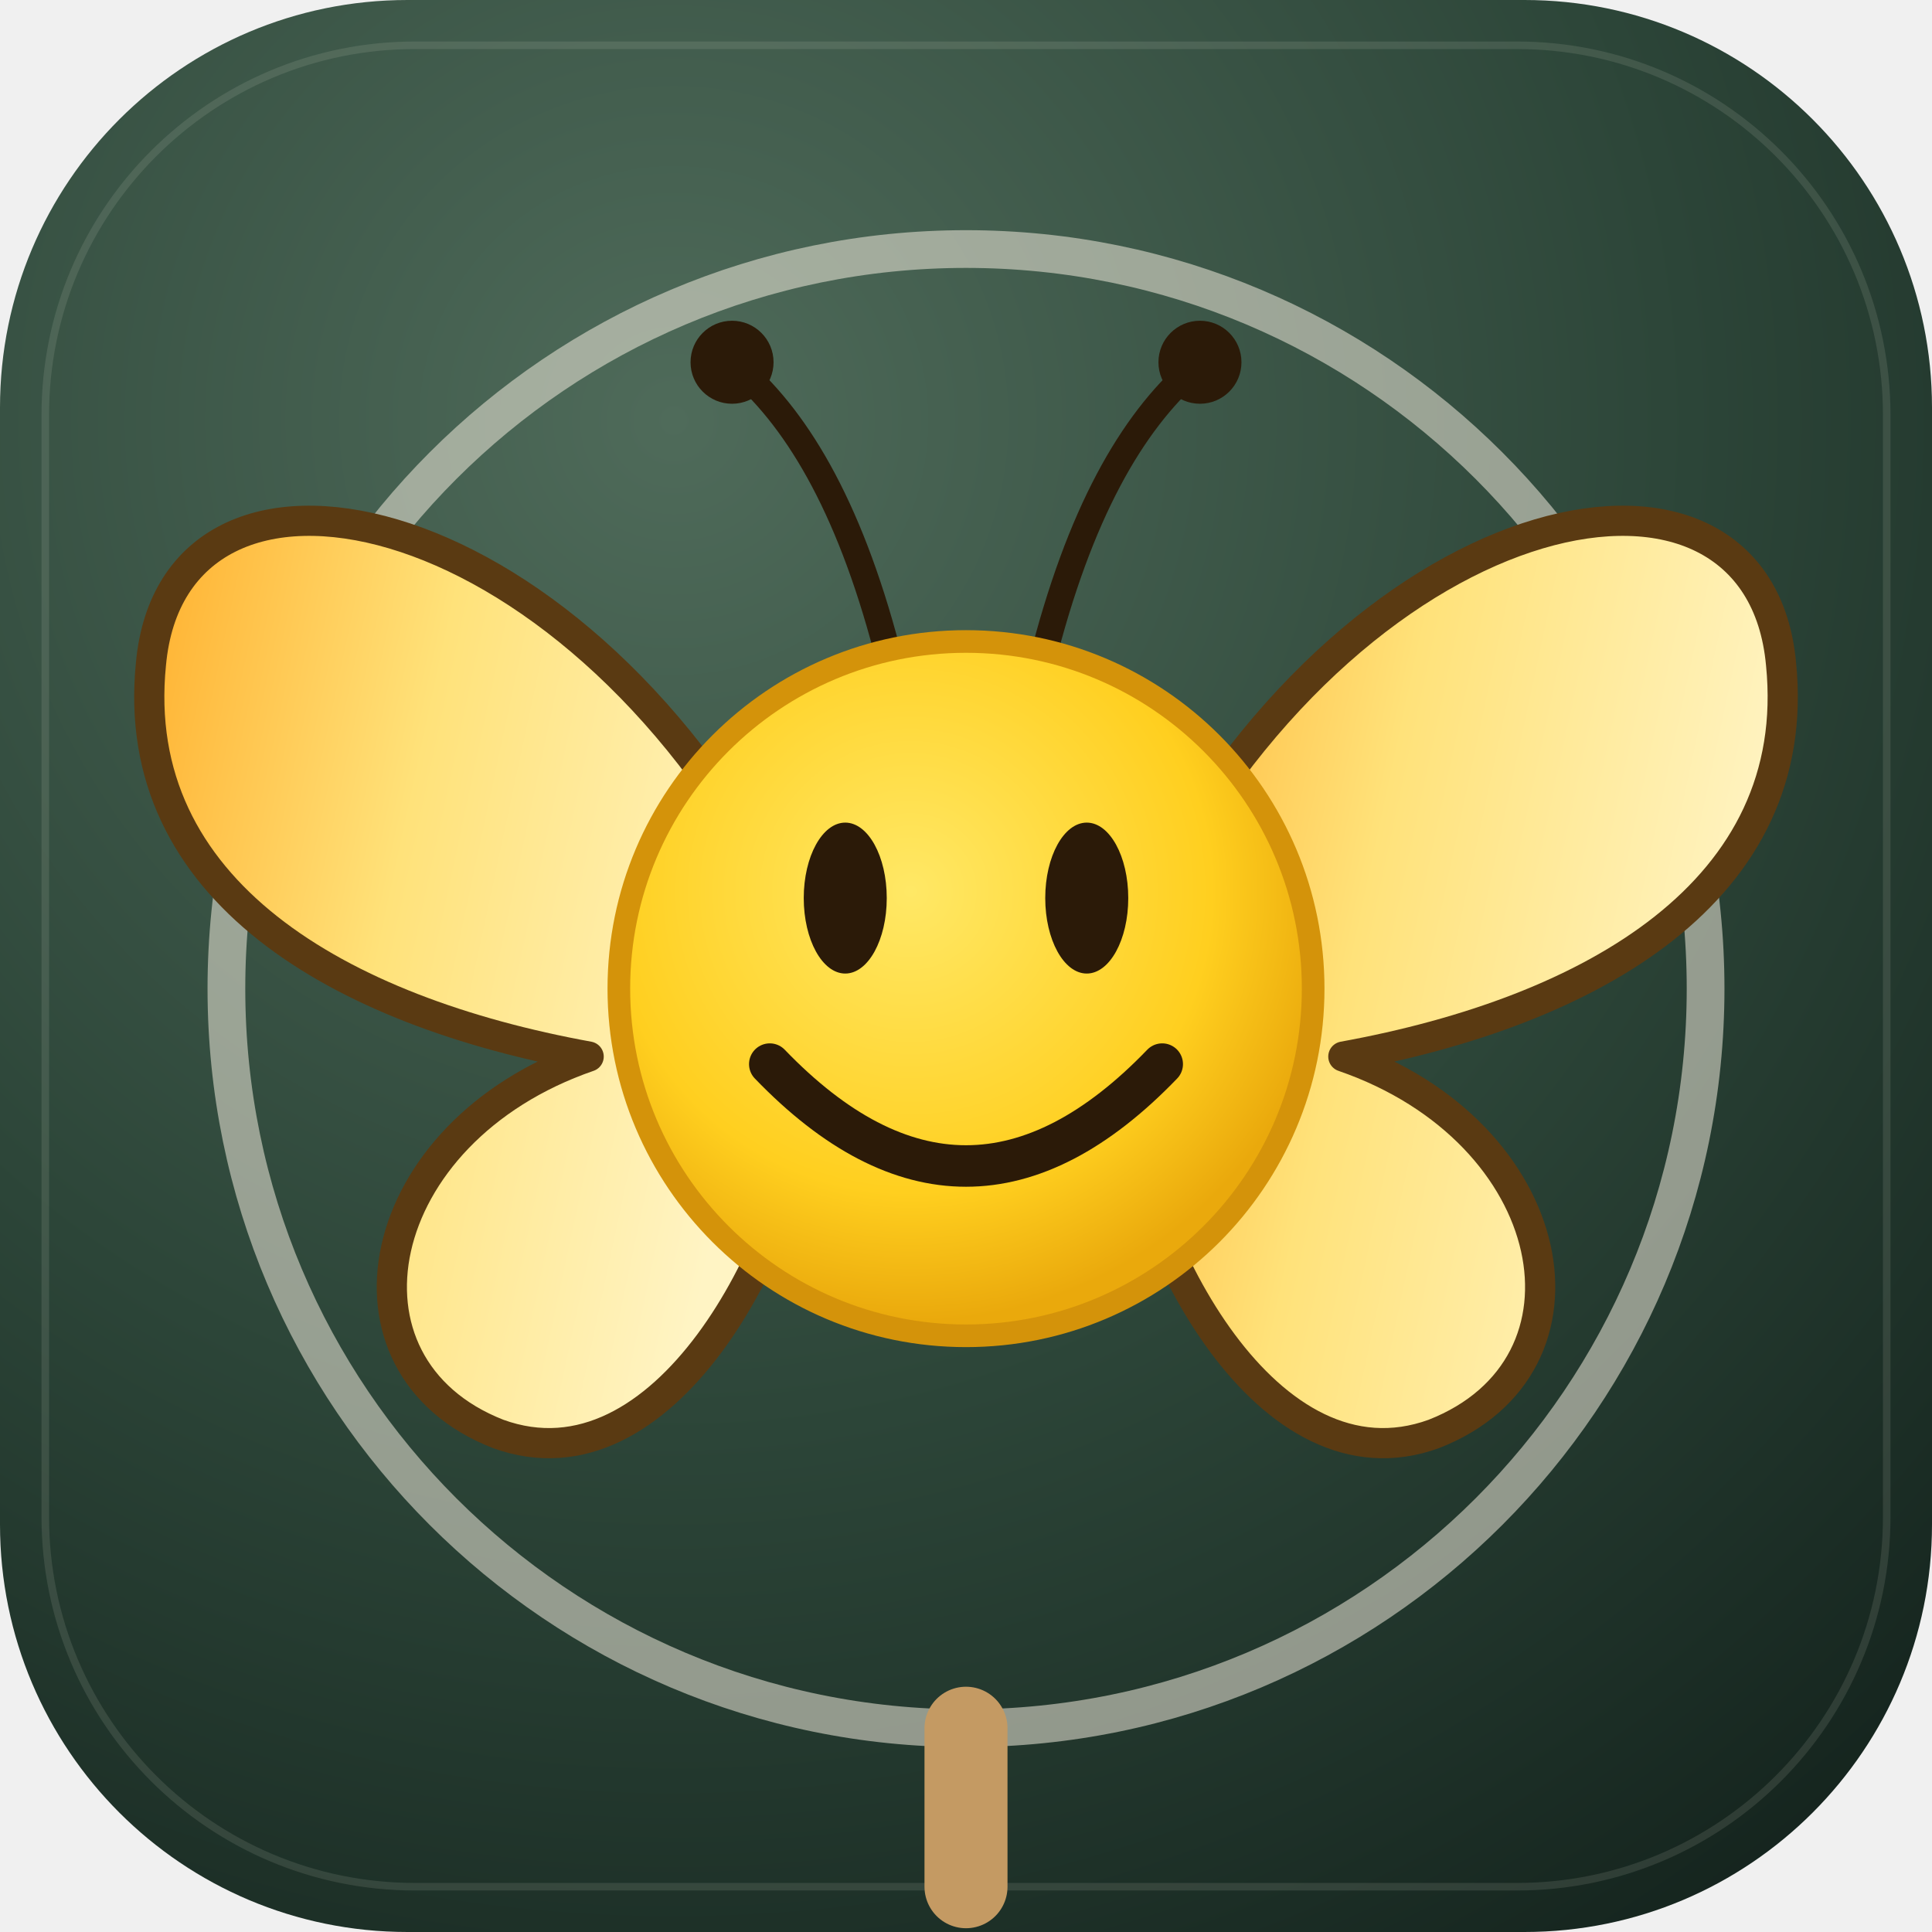
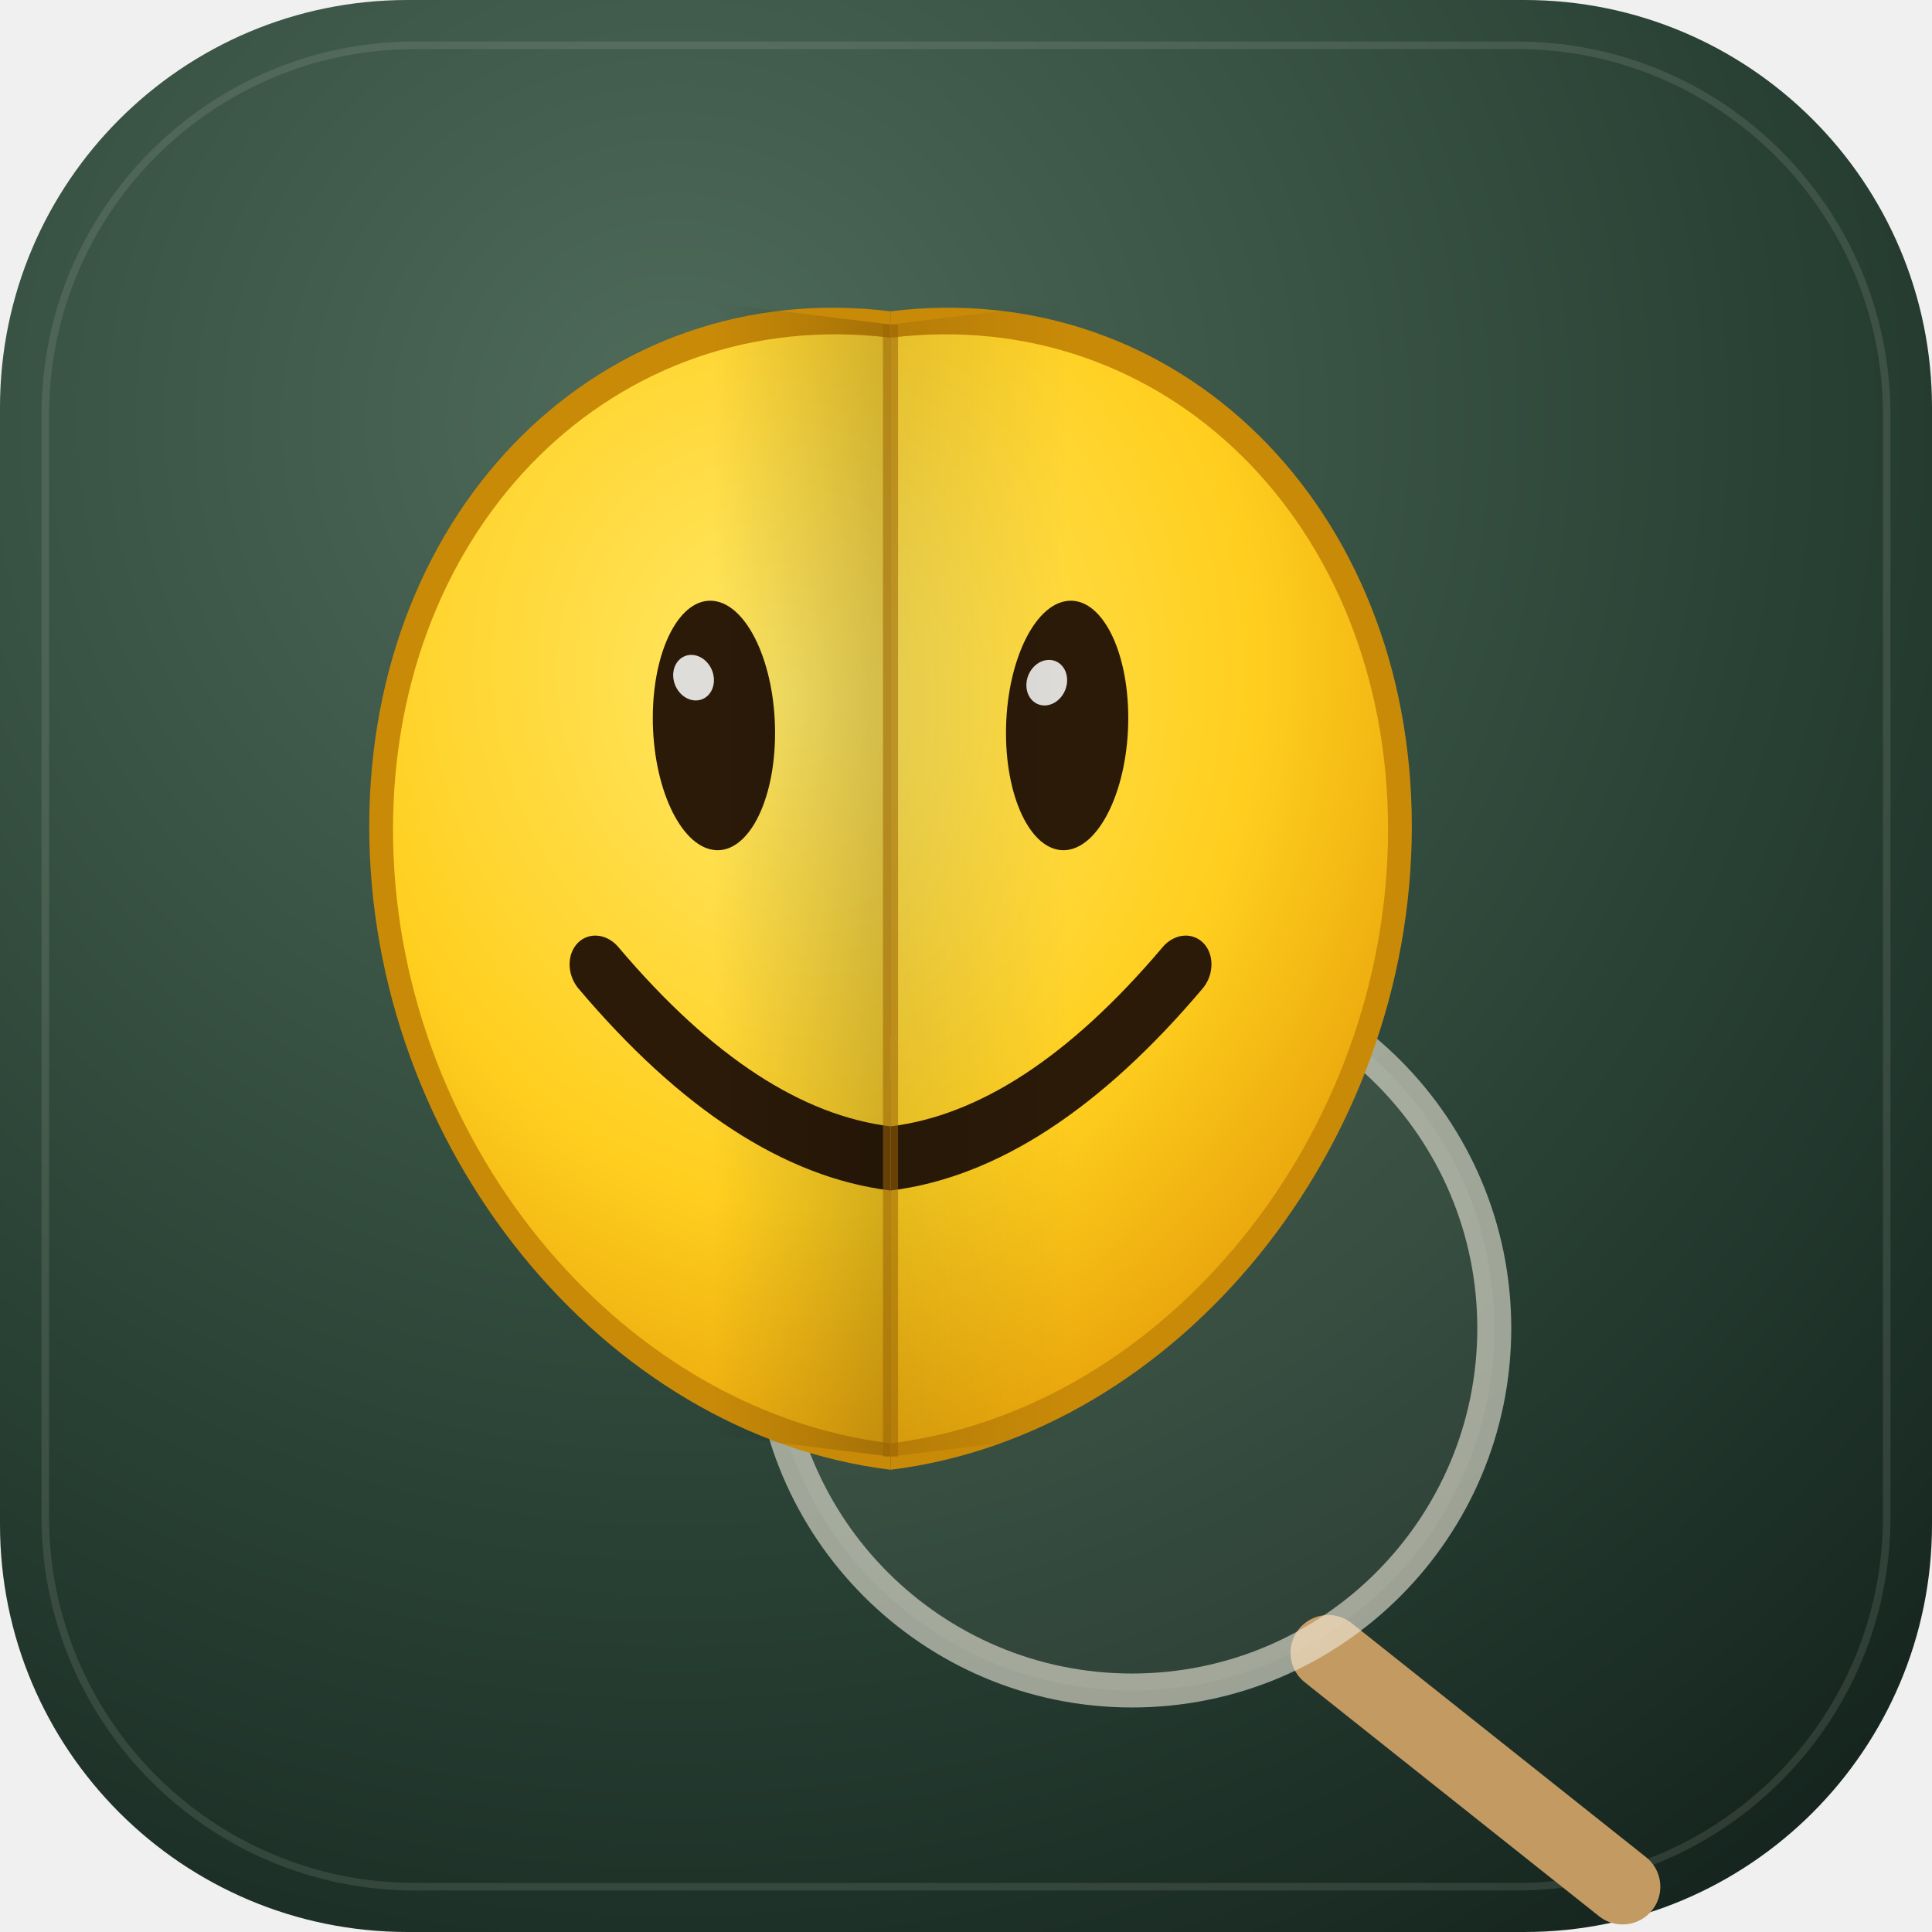
<svg xmlns="http://www.w3.org/2000/svg" viewBox="0 0 512 512">
  <defs>
    <radialGradient id="sky" cx="35%" cy="22%" r="95%">
      <stop stop-color="#4f6b5a" />
      <stop offset=".55" stop-color="#2c4538" />
      <stop offset="1" stop-color="#14231d" />
    </radialGradient>
-     <radialGradient id="face" cx="42%" cy="36%" r="62%">
+     <radialGradient id="face" cx="40%" cy="34%" r="70%">
      <stop stop-color="#ffe866" />
-       <stop offset=".7" stop-color="#ffcf1f" />
-       <stop offset="1" stop-color="#eaa90c" />
+       <stop offset=".65" stop-color="#ffcf1f" />
+       <stop offset="1" stop-color="#e9a50b" />
    </radialGradient>
-     <linearGradient id="wing" x2="1" y2=".3">
-       <stop stop-color="#ffb02e" />
-       <stop offset=".45" stop-color="#ffe27a" />
-       <stop offset="1" stop-color="#fff4c4" />
+     <linearGradient id="shadeL" x1="1" x2="0">
+       <stop stop-color="#000" stop-opacity=".18" />
+       <stop offset=".35" stop-color="#000" stop-opacity="0" />
    </linearGradient>
+     <linearGradient id="shadeR" x1="0" x2="1">
+       <stop stop-color="#000" stop-opacity=".10" />
+       <stop offset=".35" stop-color="#000" stop-opacity="0" />
+     </linearGradient>
+     <clipPath id="left">
+       <rect x="-200" y="-200" width="200" height="400" />
+     </clipPath>
+     <clipPath id="right">
+       <rect x="0" y="-200" width="200" height="400" />
+     </clipPath>
+     <g id="smiley">
+       <circle r="150" fill="url(#face)" stroke="#c98a08" stroke-width="7" />
+       <ellipse cx="-52" cy="-38" rx="18" ry="33" fill="#2b1a08" />
+       <ellipse cx="52" cy="-38" rx="18" ry="33" fill="#2b1a08" />
+       <circle cx="-58" cy="-50" r="6" fill="#fff" fill-opacity=".85" />
+       <circle cx="46" cy="-50" r="6" fill="#fff" fill-opacity=".85" />
+       <path d="M-86 30 Q0 112 86 30" fill="none" stroke="#2b1a08" stroke-width="17" stroke-linecap="round" />
+     </g>
  </defs>
  <rect width="512" height="512" rx="108" fill="url(#sky)" />
  <rect x="12" y="12" width="488" height="488" rx="98" fill="none" stroke="#e8e2d0" stroke-opacity=".12" stroke-width="2" />
-   <ellipse cx="256" cy="262" rx="196" ry="196" fill="none" stroke="#efe9da" stroke-opacity=".55" stroke-width="10" />
-   <path d="M256 458 L256 500" stroke="#c49a63" stroke-width="22" stroke-linecap="round" />
-   <g fill="url(#wing)" stroke="#5a3a12" stroke-width="8" stroke-linejoin="round">
-     <path d="M206 236 C150 130 46 110 40 176 C34 236 90 268 156 280 C98 300 86 362 132 380 C176 396 210 330 214 290 Z" />
-     <path d="M306 236 C362 130 466 110 472 176 C478 236 422 268 356 280 C414 300 426 362 380 380 C336 396 302 330 298 290 Z" />
+   <path d="M352 438 L430 500" stroke="#c49a63" stroke-width="20" stroke-linecap="round" />
+   <ellipse cx="300" cy="352" rx="96" ry="96" fill="#efe9da" fill-opacity=".07" stroke="#efe9da" stroke-opacity=".6" stroke-width="9" />
+   <g transform="translate(236 236)">
+     <g clip-path="url(#left)" transform="skewY(7) scale(.9 1)">
+       <use href="#smiley" />
+       <rect x="-150" y="-150" width="150" height="300" fill="url(#shadeL)" />
+     </g>
+     <g clip-path="url(#right)" transform="skewY(-7) scale(.9 1)">
+       <use href="#smiley" />
+       <rect x="0" y="-150" width="150" height="300" fill="url(#shadeR)" />
+     </g>
+     <path d="M0 -150 L0 150" stroke="#9a6406" stroke-opacity=".55" stroke-width="4" />
  </g>
-   <g stroke="#2b1a08" stroke-width="7" fill="none" stroke-linecap="round">
-     <path d="M236 176 C226 136 212 112 196 98" />
-     <path d="M276 176 C286 136 300 112 316 98" />
-   </g>
-   <circle cx="194" cy="96" r="11" fill="#2b1a08" />
-   <circle cx="318" cy="96" r="11" fill="#2b1a08" />
-   <circle cx="256" cy="262" r="92" fill="url(#face)" stroke="#d4930a" stroke-width="6" />
-   <ellipse cx="224" cy="238" rx="11" ry="20" fill="#2b1a08" />
-   <ellipse cx="288" cy="238" rx="11" ry="20" fill="#2b1a08" />
-   <path d="M204 282 Q256 336 308 282" fill="none" stroke="#2b1a08" stroke-width="11" stroke-linecap="round" />
</svg>
